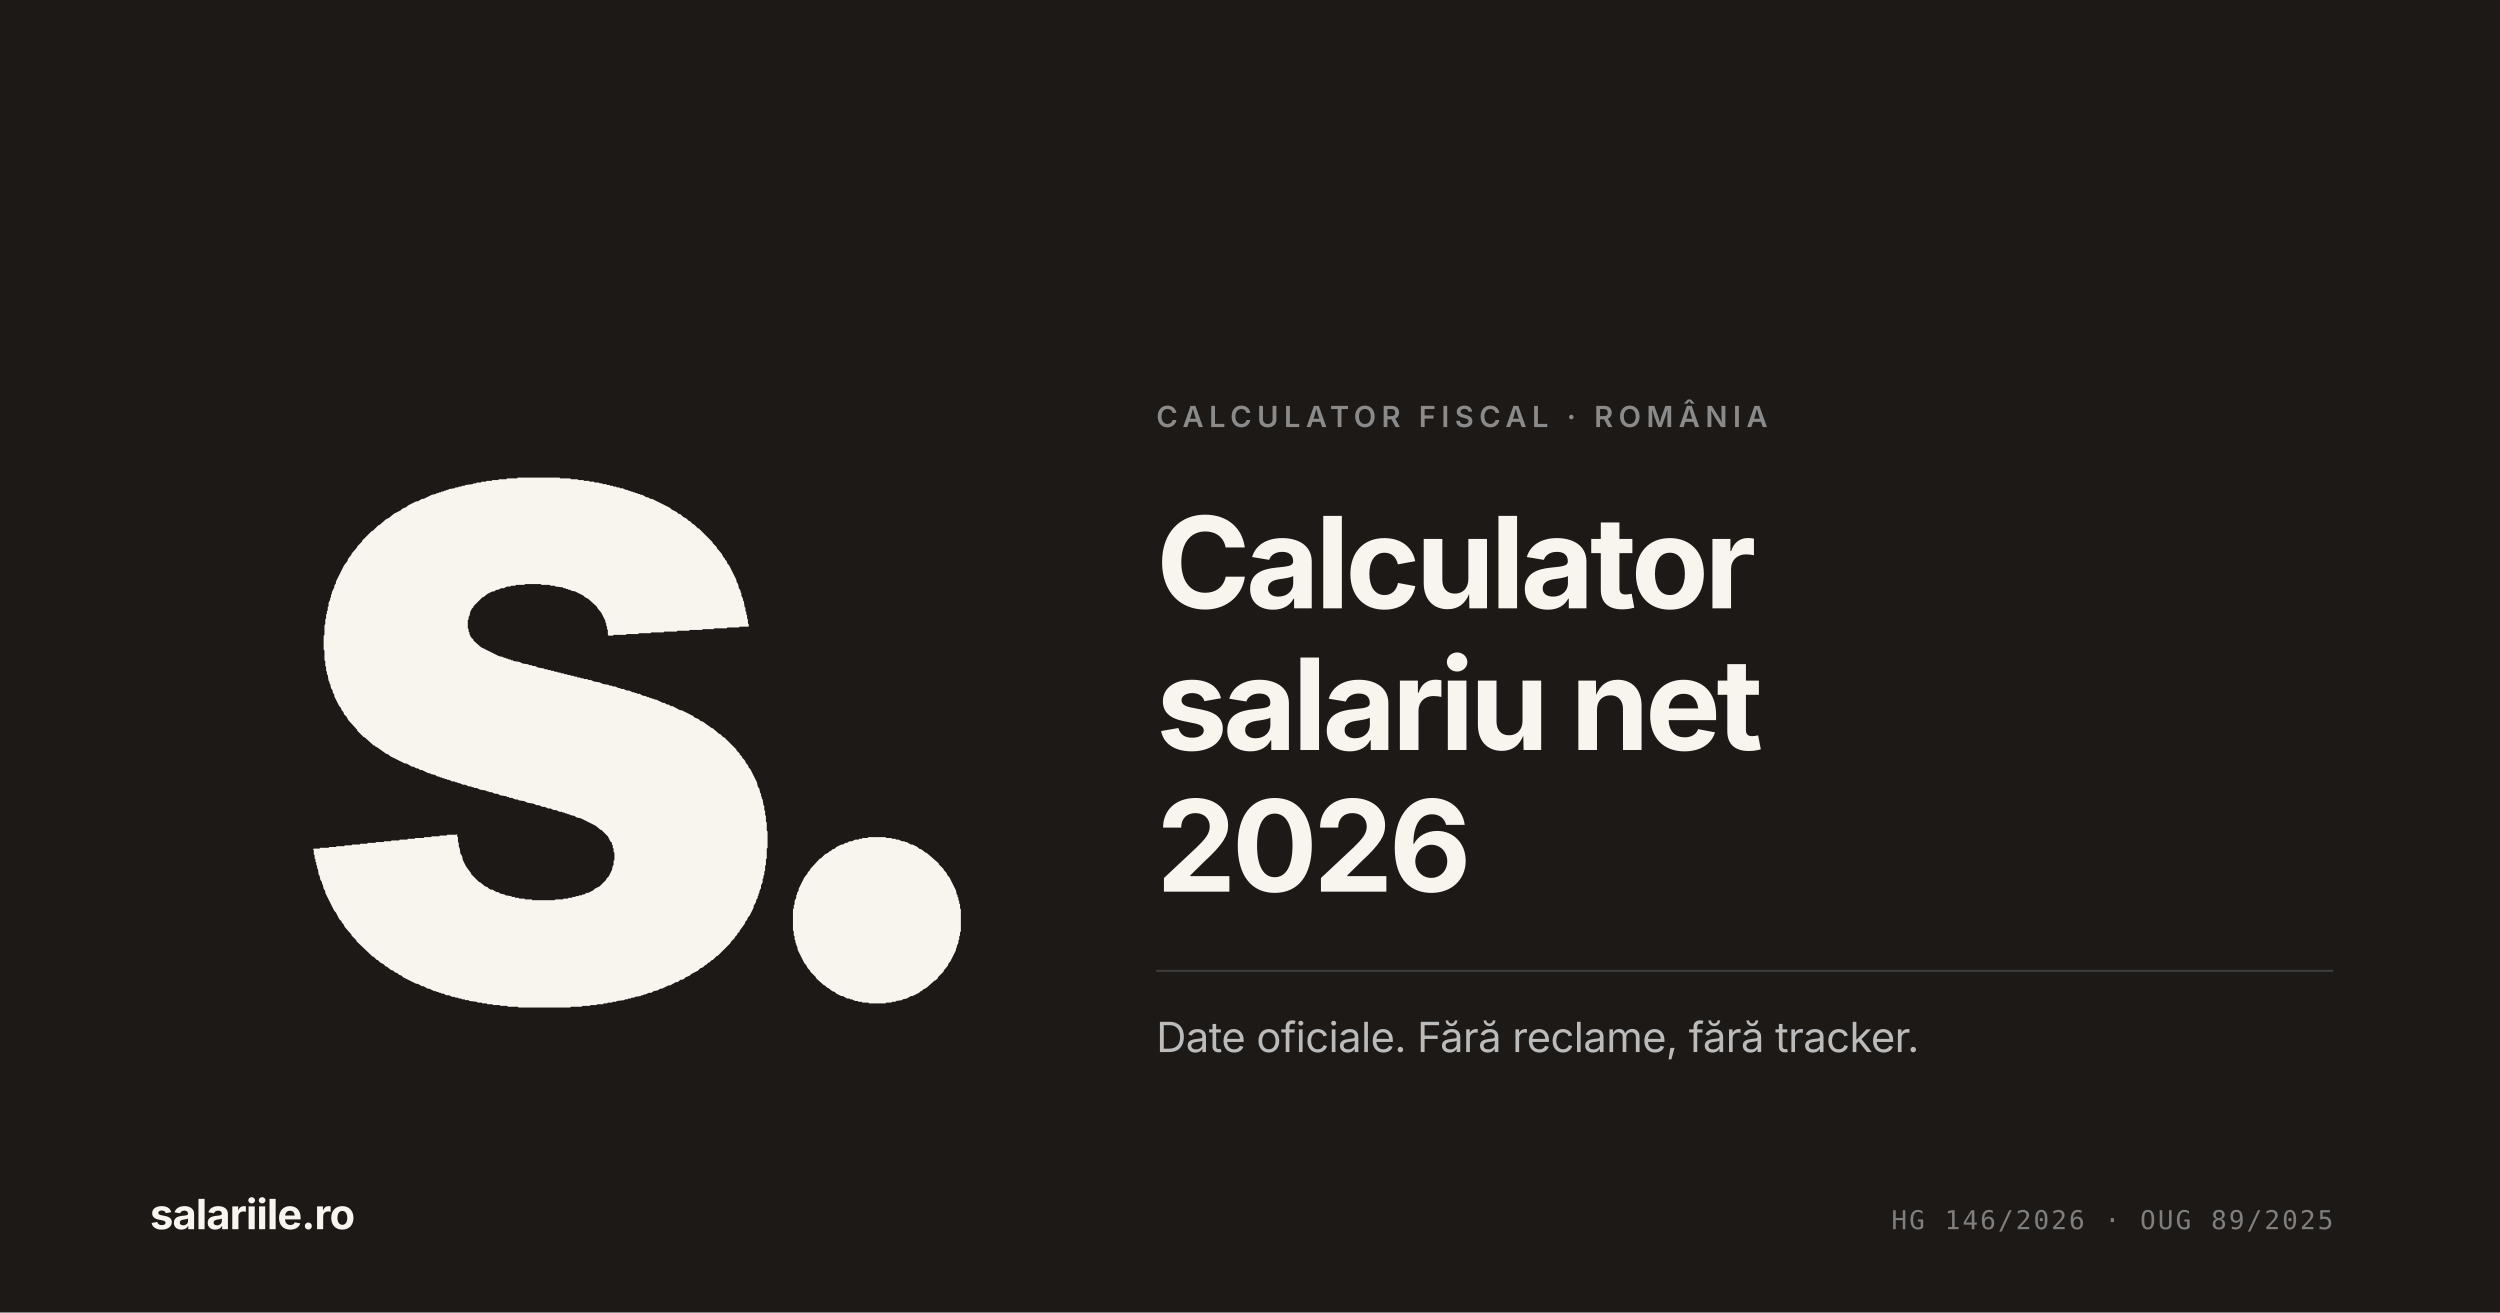
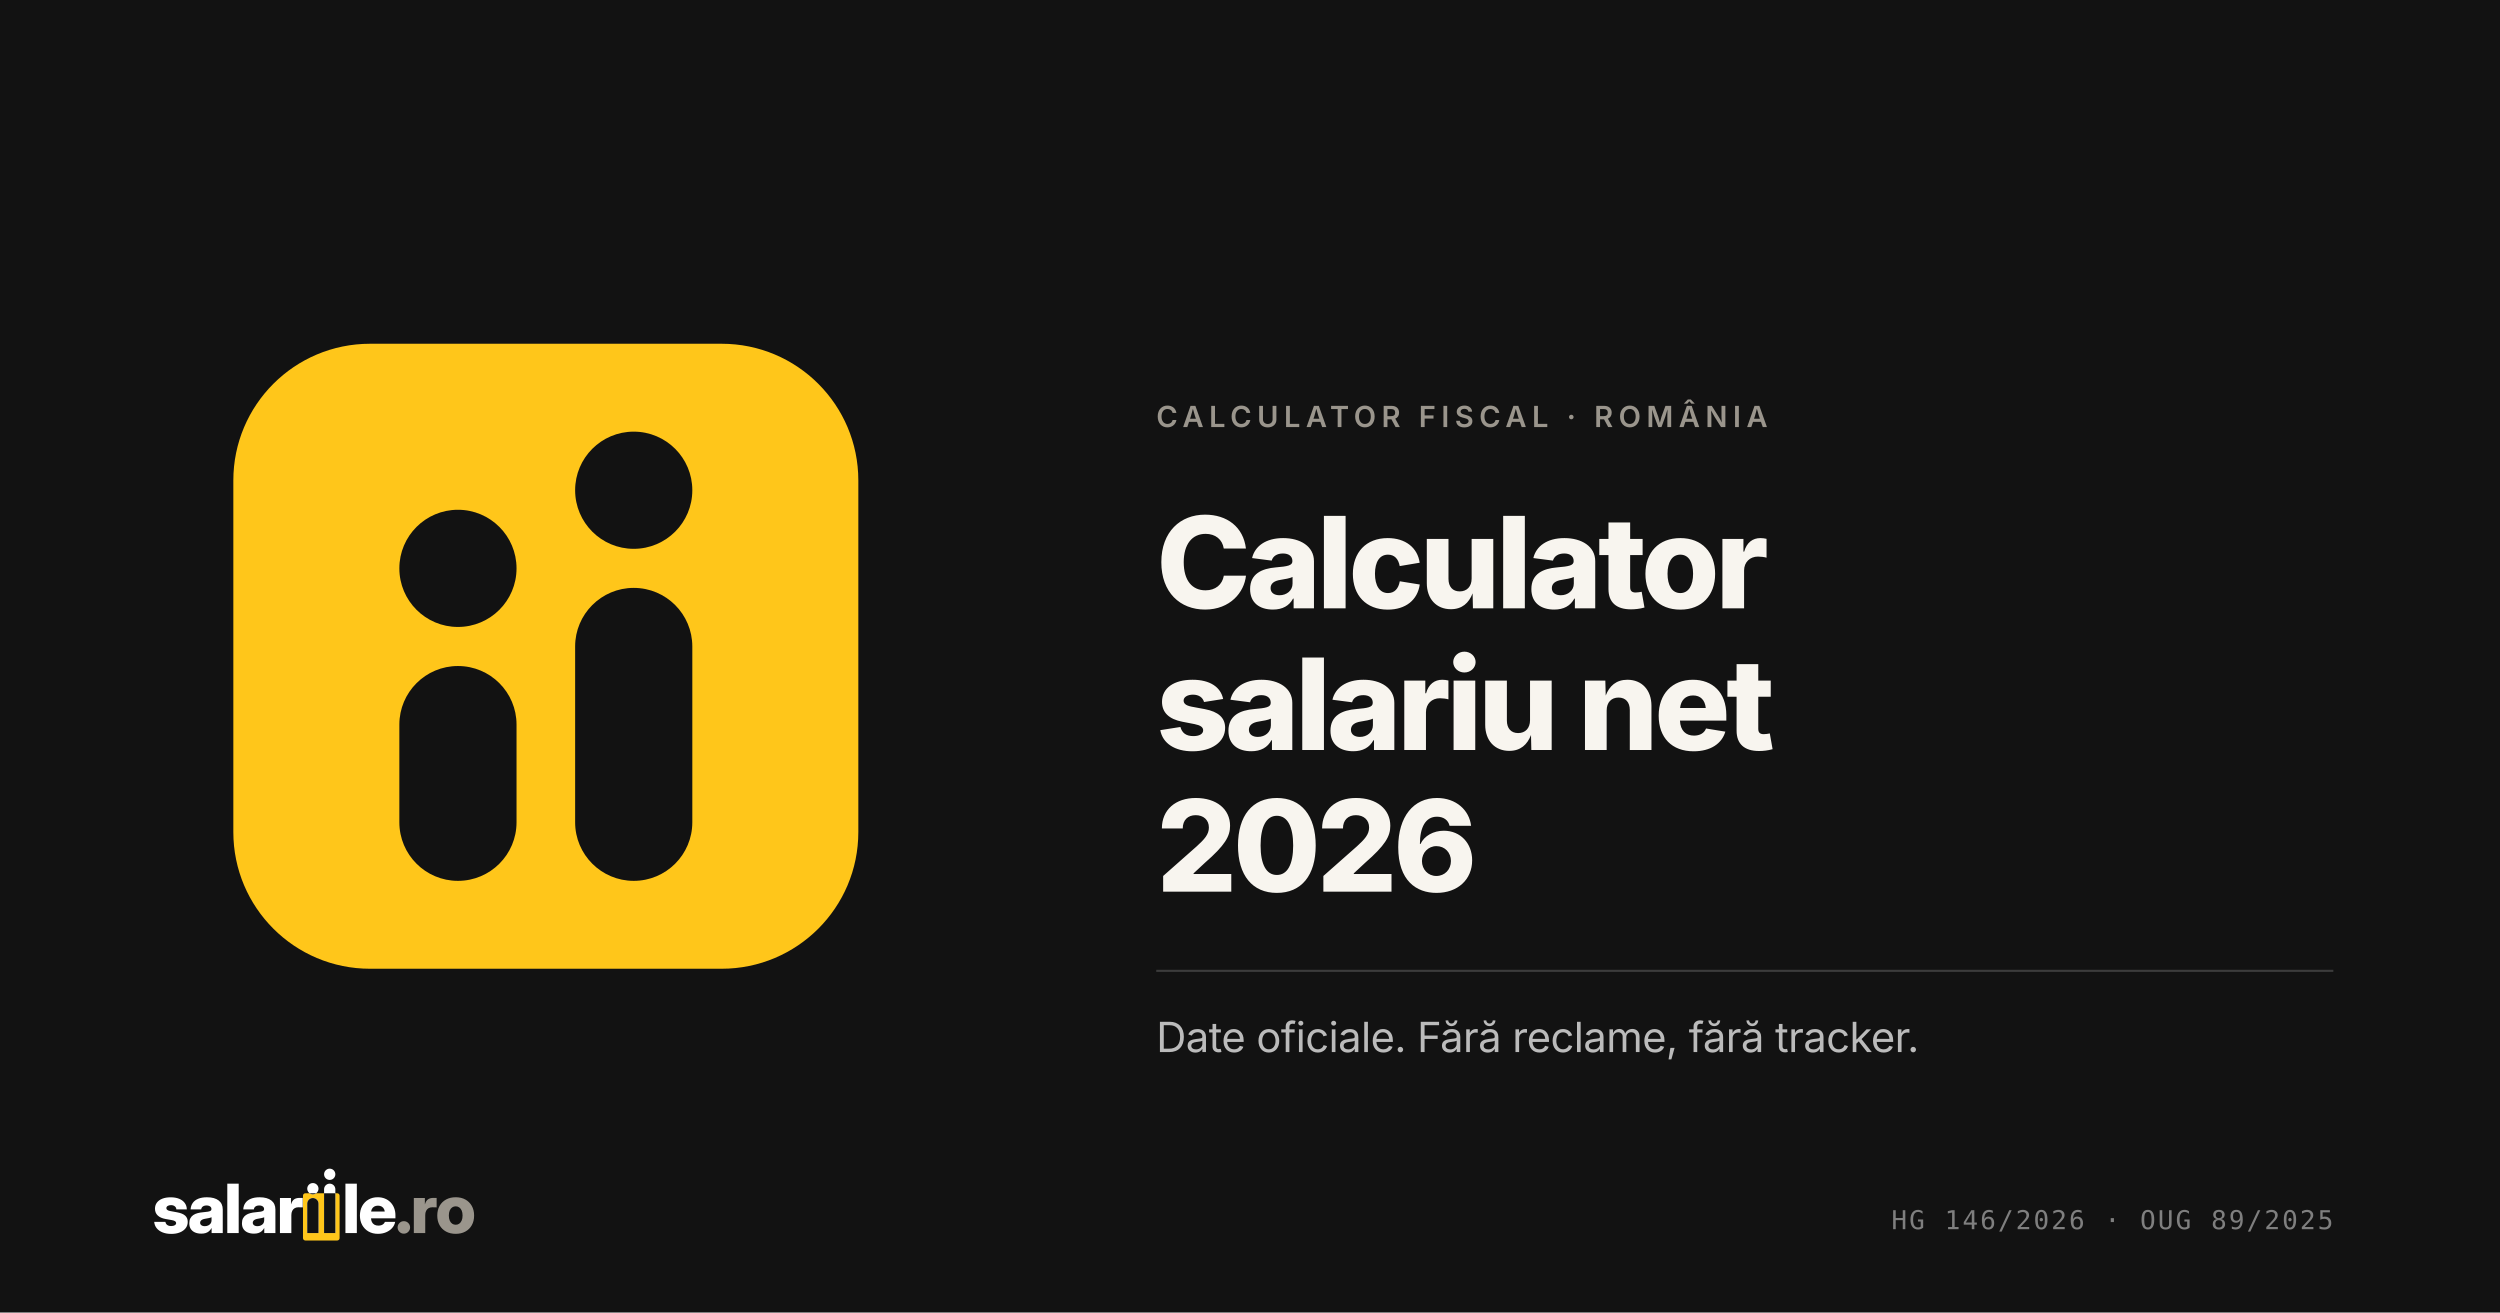
<svg xmlns="http://www.w3.org/2000/svg" width="1200" height="630" viewBox="0 0 1200 630">
-   <rect width="1200" height="630" fill="#1c1917" />
-   <g transform="translate(72.00 139.61) scale(0.393145)">
-     <path d="M 877 667 L 876 668 L 870 668 L 869 669 L 866 669 L 865 670 L 861 670 L 857 672 L 854 672 L 851 674 L 849 674 L 846 676 L 844 676 L 838 679 L 836 681 L 833 682 L 831 684 L 830 684 L 828 686 L 824 688 L 819 693 L 818 693 L 806 706 L 806 707 L 803 710 L 803 711 L 799 716 L 792 730 L 792 732 L 790 735 L 790 737 L 789 738 L 789 741 L 787 745 L 787 749 L 786 750 L 786 754 L 785 755 L 785 781 L 786 782 L 786 787 L 787 788 L 787 792 L 788 793 L 788 796 L 789 797 L 789 799 L 790 800 L 791 805 L 799 821 L 801 823 L 803 827 L 806 830 L 806 831 L 813 838 L 813 839 L 823 848 L 824 848 L 827 851 L 828 851 L 833 855 L 836 856 L 838 858 L 844 861 L 846 861 L 851 864 L 854 864 L 855 865 L 857 865 L 861 867 L 864 867 L 865 868 L 869 868 L 870 869 L 877 869 L 878 870 L 898 870 L 899 869 L 905 869 L 906 868 L 910 868 L 911 867 L 918 866 L 919 865 L 924 864 L 929 861 L 931 861 L 939 857 L 941 855 L 942 855 L 944 853 L 948 851 L 958 842 L 959 842 L 962 839 L 962 838 L 969 831 L 969 830 L 974 824 L 975 821 L 977 819 L 984 805 L 984 803 L 985 802 L 985 800 L 987 796 L 987 793 L 988 792 L 988 788 L 989 787 L 989 783 L 990 782 L 990 755 L 989 754 L 989 749 L 988 748 L 988 745 L 987 744 L 987 741 L 986 740 L 986 738 L 985 737 L 984 732 L 976 716 L 974 714 L 972 710 L 969 707 L 969 706 L 963 700 L 963 699 L 948 686 L 947 686 L 942 682 L 939 681 L 937 679 L 931 676 L 929 676 L 924 673 L 922 673 L 921 672 L 918 672 L 914 670 L 911 670 L 910 669 L 906 669 L 905 668 L 899 668 L 898 667 Z M 365 242 L 364 243 L 362 243 L 361 244 L 359 244 L 358 245 L 356 245 L 355 246 L 353 246 L 352 247 L 350 247 L 349 248 L 344 249 L 334 254 L 332 254 L 327 257 L 325 257 L 315 262 L 313 264 L 308 266 L 306 268 L 298 272 L 292 277 L 288 279 L 280 286 L 279 286 L 272 293 L 271 293 L 259 305 L 259 306 L 253 312 L 253 313 L 246 321 L 246 322 L 242 327 L 241 330 L 237 335 L 227 355 L 227 357 L 225 360 L 225 362 L 222 368 L 222 370 L 221 371 L 221 374 L 220 375 L 220 377 L 218 381 L 218 385 L 217 386 L 217 390 L 216 391 L 216 394 L 215 395 L 215 400 L 214 401 L 214 407 L 213 408 L 213 420 L 212 421 L 212 438 L 213 439 L 213 451 L 214 452 L 214 458 L 215 459 L 215 464 L 216 465 L 216 468 L 217 469 L 218 476 L 219 477 L 219 479 L 220 480 L 221 485 L 223 488 L 223 490 L 225 493 L 225 495 L 231 507 L 233 509 L 234 512 L 236 514 L 237 517 L 240 520 L 242 524 L 253 536 L 253 537 L 261 545 L 262 545 L 273 555 L 274 555 L 276 557 L 277 557 L 288 565 L 291 566 L 293 568 L 311 577 L 313 577 L 320 581 L 322 581 L 325 583 L 327 583 L 330 585 L 332 585 L 340 589 L 342 589 L 343 590 L 348 591 L 351 593 L 353 593 L 354 594 L 356 594 L 357 595 L 359 595 L 360 596 L 362 596 L 363 597 L 365 597 L 369 599 L 372 599 L 373 600 L 375 600 L 376 601 L 378 601 L 382 603 L 385 603 L 389 605 L 392 605 L 393 606 L 395 606 L 396 607 L 399 607 L 403 609 L 410 610 L 411 611 L 413 611 L 414 612 L 417 612 L 421 614 L 424 614 L 428 616 L 435 617 L 436 618 L 438 618 L 439 619 L 442 619 L 446 621 L 449 621 L 450 622 L 457 623 L 461 625 L 468 626 L 472 628 L 475 628 L 479 630 L 482 630 L 486 632 L 489 632 L 493 634 L 496 634 L 500 636 L 503 636 L 504 637 L 506 637 L 507 638 L 509 638 L 510 639 L 512 639 L 513 640 L 518 641 L 521 643 L 526 644 L 544 653 L 550 658 L 551 658 L 559 666 L 562 672 L 564 674 L 564 676 L 565 677 L 565 680 L 566 681 L 566 685 L 567 686 L 567 695 L 566 696 L 566 701 L 565 702 L 564 707 L 560 715 L 557 718 L 557 719 L 549 727 L 543 730 L 541 732 L 535 735 L 533 735 L 530 737 L 528 737 L 527 738 L 524 738 L 523 739 L 520 739 L 519 740 L 516 740 L 515 741 L 511 741 L 510 742 L 505 742 L 504 743 L 495 743 L 494 744 L 467 744 L 466 743 L 458 743 L 457 742 L 451 742 L 450 741 L 446 741 L 445 740 L 442 740 L 441 739 L 434 738 L 433 737 L 428 736 L 425 734 L 423 734 L 418 731 L 416 731 L 414 730 L 412 728 L 409 727 L 403 722 L 402 722 L 392 712 L 392 711 L 386 703 L 382 695 L 381 690 L 379 687 L 378 680 L 377 679 L 377 674 L 376 673 L 376 667 L 375 666 L 375 663 L 374 664 L 363 664 L 362 665 L 354 665 L 353 666 L 344 666 L 343 667 L 335 667 L 334 668 L 324 668 L 323 669 L 315 669 L 314 670 L 305 670 L 304 671 L 295 671 L 294 672 L 286 672 L 285 673 L 276 673 L 275 674 L 266 674 L 265 675 L 257 675 L 256 676 L 247 676 L 246 677 L 238 677 L 237 678 L 228 678 L 227 679 L 219 679 L 218 680 L 208 680 L 207 681 L 200 681 L 199 682 L 200 683 L 200 688 L 201 689 L 201 693 L 202 694 L 202 697 L 203 698 L 203 701 L 204 702 L 204 705 L 205 706 L 206 713 L 207 714 L 208 719 L 210 722 L 210 724 L 211 725 L 212 730 L 214 733 L 214 735 L 225 757 L 227 759 L 231 767 L 234 770 L 234 771 L 236 773 L 238 777 L 246 786 L 246 787 L 252 793 L 252 794 L 272 813 L 273 813 L 277 817 L 278 817 L 281 820 L 285 822 L 288 825 L 289 825 L 294 829 L 297 830 L 299 832 L 302 833 L 304 835 L 307 836 L 309 838 L 325 846 L 327 846 L 332 849 L 334 849 L 339 852 L 341 852 L 347 855 L 349 855 L 350 856 L 352 856 L 353 857 L 355 857 L 356 858 L 358 858 L 362 860 L 365 860 L 369 862 L 372 862 L 373 863 L 376 863 L 377 864 L 380 864 L 381 865 L 384 865 L 385 866 L 389 866 L 390 867 L 399 868 L 400 869 L 405 869 L 406 870 L 411 870 L 412 871 L 418 871 L 419 872 L 427 872 L 428 873 L 436 873 L 437 874 L 449 874 L 450 875 L 513 875 L 514 874 L 527 874 L 528 873 L 537 873 L 538 872 L 545 872 L 546 871 L 553 871 L 554 870 L 558 870 L 559 869 L 564 869 L 565 868 L 569 868 L 570 867 L 579 866 L 580 865 L 583 865 L 584 864 L 587 864 L 588 863 L 591 863 L 592 862 L 599 861 L 600 860 L 602 860 L 603 859 L 605 859 L 609 857 L 612 857 L 615 855 L 620 854 L 623 852 L 625 852 L 633 848 L 635 848 L 642 844 L 644 844 L 648 841 L 650 841 L 652 840 L 654 838 L 659 836 L 661 834 L 669 830 L 672 827 L 675 826 L 678 823 L 679 823 L 682 820 L 683 820 L 686 817 L 687 817 L 692 812 L 693 812 L 709 796 L 709 795 L 714 790 L 714 789 L 717 786 L 717 785 L 720 782 L 720 781 L 726 773 L 727 770 L 729 768 L 730 765 L 732 763 L 737 753 L 737 751 L 740 746 L 740 744 L 742 741 L 742 739 L 743 738 L 743 736 L 744 735 L 744 733 L 746 729 L 746 726 L 748 722 L 748 718 L 749 717 L 749 714 L 750 713 L 750 709 L 751 708 L 751 702 L 752 701 L 752 694 L 753 693 L 753 681 L 754 680 L 754 660 L 753 659 L 753 649 L 752 648 L 752 641 L 751 640 L 751 635 L 750 634 L 750 629 L 749 628 L 748 621 L 747 620 L 747 618 L 746 617 L 746 614 L 745 613 L 744 608 L 742 605 L 741 600 L 733 584 L 731 582 L 730 579 L 728 577 L 726 573 L 723 570 L 723 569 L 720 566 L 720 565 L 716 561 L 716 560 L 701 545 L 700 545 L 696 541 L 695 541 L 687 534 L 686 534 L 675 526 L 672 525 L 670 523 L 665 521 L 663 519 L 649 512 L 647 512 L 638 507 L 636 507 L 633 505 L 631 505 L 628 503 L 626 503 L 618 499 L 616 499 L 615 498 L 613 498 L 612 497 L 610 497 L 609 496 L 607 496 L 606 495 L 601 494 L 598 492 L 595 492 L 594 491 L 592 491 L 591 490 L 589 490 L 585 488 L 582 488 L 578 486 L 575 486 L 574 485 L 572 485 L 568 483 L 565 483 L 564 482 L 561 482 L 560 481 L 553 480 L 549 478 L 542 477 L 538 475 L 535 475 L 534 474 L 530 474 L 529 473 L 526 473 L 525 472 L 522 472 L 521 471 L 518 471 L 517 470 L 514 470 L 513 469 L 510 469 L 509 468 L 506 468 L 505 467 L 502 467 L 501 466 L 498 466 L 497 465 L 494 465 L 493 464 L 490 464 L 489 463 L 486 463 L 485 462 L 482 462 L 481 461 L 474 460 L 470 458 L 467 458 L 466 457 L 463 457 L 462 456 L 455 455 L 451 453 L 444 452 L 443 451 L 441 451 L 440 450 L 438 450 L 437 449 L 435 449 L 434 448 L 432 448 L 431 447 L 426 446 L 404 435 L 395 427 L 395 426 L 392 423 L 390 419 L 390 417 L 389 416 L 389 413 L 388 412 L 388 402 L 389 401 L 389 398 L 390 397 L 391 392 L 393 388 L 395 386 L 395 385 L 406 374 L 407 374 L 412 370 L 418 367 L 420 367 L 423 365 L 425 365 L 429 363 L 432 363 L 436 361 L 440 361 L 441 360 L 446 360 L 447 359 L 457 359 L 458 358 L 477 358 L 478 359 L 488 359 L 489 360 L 494 360 L 495 361 L 504 362 L 505 363 L 507 363 L 508 364 L 510 364 L 511 365 L 513 365 L 514 366 L 519 367 L 529 372 L 531 374 L 535 376 L 546 386 L 546 387 L 551 393 L 556 403 L 556 405 L 557 406 L 557 409 L 558 410 L 558 413 L 559 414 L 559 420 L 560 421 L 565 421 L 566 420 L 581 420 L 582 419 L 596 419 L 597 418 L 611 418 L 612 417 L 627 417 L 628 416 L 643 416 L 644 415 L 658 415 L 659 414 L 674 414 L 675 413 L 688 413 L 689 412 L 704 412 L 705 411 L 719 411 L 720 410 L 731 410 L 731 407 L 730 406 L 730 401 L 729 400 L 729 396 L 728 395 L 728 392 L 727 391 L 727 387 L 726 386 L 725 379 L 724 378 L 724 376 L 722 372 L 722 369 L 721 368 L 721 366 L 719 363 L 718 358 L 716 355 L 716 353 L 707 335 L 705 333 L 704 330 L 702 328 L 702 327 L 700 325 L 698 321 L 692 314 L 692 313 L 687 308 L 687 307 L 670 290 L 669 290 L 664 285 L 663 285 L 659 281 L 658 281 L 655 278 L 651 276 L 648 273 L 645 272 L 643 270 L 637 267 L 635 265 L 613 254 L 611 254 L 608 252 L 606 252 L 601 249 L 599 249 L 598 248 L 596 248 L 595 247 L 593 247 L 592 246 L 590 246 L 589 245 L 587 245 L 586 244 L 584 244 L 583 243 L 581 243 L 577 241 L 574 241 L 573 240 L 570 240 L 569 239 L 566 239 L 565 238 L 562 238 L 561 237 L 558 237 L 557 236 L 553 236 L 552 235 L 549 235 L 548 234 L 543 234 L 542 233 L 537 233 L 536 232 L 530 232 L 529 231 L 523 231 L 522 230 L 514 230 L 513 229 L 501 229 L 500 228 L 449 228 L 448 229 L 436 229 L 435 230 L 426 230 L 425 231 L 418 231 L 417 232 L 411 232 L 410 233 L 405 233 L 404 234 L 399 234 L 398 235 L 395 235 L 394 236 L 385 237 L 384 238 L 381 238 L 380 239 L 377 239 L 376 240 L 373 240 L 372 241 Z" fill="#f8f5ef" fill-rule="evenodd" />
+   <rect width="1200" height="630" fill="#121212" />
+   <g transform="translate(112 165) scale(4.6875)">
+     <rect width="64" height="64" rx="14" fill="#FFC61A" />
+     <circle cx="23" cy="23" r="6" fill="#121212" />
+     <rect x="17" y="33" width="12" height="22" rx="6" fill="#121212" />
+     <circle cx="41" cy="15" r="6" fill="#121212" />
+     <rect x="35" y="25" width="12" height="30" rx="6" fill="#121212" />
  </g>
-   <text x="555" y="205" font-family="Inter, Arial, sans-serif" font-size="14" font-weight="600" fill="#8A8A8A" letter-spacing="2.6">CALCULATOR FISCAL · ROMÂNIA</text>
-   <text x="555" y="292" font-family="Inter, Arial, sans-serif" font-size="61" font-weight="750" fill="#f8f5ef" letter-spacing="-2.1">Calculator</text>
-   <text x="555" y="360" font-family="Inter, Arial, sans-serif" font-size="61" font-weight="750" fill="#f8f5ef" letter-spacing="-2.1">salariu net</text>
-   <text x="555" y="428" font-family="Inter, Arial, sans-serif" font-size="61" font-weight="750" fill="#f8f5ef" letter-spacing="-2.1">2026</text>
+   <text x="555" y="205" font-family="Inter, Arial, sans-serif" font-size="14" font-weight="600" fill="#9A958C" letter-spacing="2.6">CALCULATOR FISCAL · ROMÂNIA</text>
+   <text x="555" y="292" font-family="Inter, Arial, sans-serif" font-size="61" font-weight="800" fill="#f8f5ef" letter-spacing="-2.1">Calculator</text>
+   <text x="555" y="360" font-family="Inter, Arial, sans-serif" font-size="61" font-weight="800" fill="#f8f5ef" letter-spacing="-2.1">salariu net</text>
+   <text x="555" y="428" font-family="Inter, Arial, sans-serif" font-size="61" font-weight="800" fill="#f8f5ef" letter-spacing="-2.1">2026</text>
  <line x1="555" y1="466" x2="1120" y2="466" stroke="#3C3C3C" stroke-width="1" />
  <text x="555" y="505" font-family="Inter, Arial, sans-serif" font-size="20" font-weight="400" fill="#BBBBBB" letter-spacing="-0.25">Date oficiale. Fără reclame, fără tracker.</text>
-   <text x="72" y="590" font-family="Inter, Arial, sans-serif" font-size="20" font-weight="700" fill="#f8f5ef" letter-spacing="-0.4">salariile.ro</text>
+   <svg x="72" y="560" width="156.8" height="36" viewBox="-80 98 9852 2262">
+     <defs>
+       <clipPath id="hl">
+         <rect x="4534" y="900" width="1104" height="1425" rx="72" />
+       </clipPath>
+     </defs>
+     <rect x="4534" y="900" width="1104" height="1425" rx="72" fill="#FFC61A" />
+     <path fill="#FFFFFF" d="M562 2126Q416 2126 303.0 2082.0Q190 2038 123.0 1956.0Q56 1874 46 1762H385Q393 1820 437.5 1854.5Q482 1889 557 1889Q628 1889 668.0 1864.0Q708 1839 708 1799Q708 1764 675.5 1742.5Q643 1721 580 1710L389 1676Q233 1648 151.5 1569.0Q70 1490 70 1365Q70 1261 126.5 1184.0Q183 1107 289.5 1064.5Q396 1022 543 1022Q691 1022 799.0 1066.5Q907 1111 967.5 1192.5Q1028 1274 1031 1387H714Q713 1331 668.5 1294.5Q624 1258 555 1258Q488 1258 450.5 1284.0Q413 1310 413 1349Q413 1382 443.0 1404.0Q473 1426 527 1436L739 1475Q903 1505 980.5 1575.0Q1058 1645 1058 1763Q1058 1871 995.5 1953.0Q933 2035 821.5 2080.5Q710 2126 562 2126Z M1467 2118Q1361 2118 1279.5 2083.5Q1198 2049 1151.5 1979.5Q1105 1910 1105 1805Q1105 1716 1137.0 1655.5Q1169 1595 1225.5 1557.0Q1282 1519 1356.5 1499.5Q1431 1480 1515 1473Q1609 1465 1666.0 1455.5Q1723 1446 1748.0 1428.5Q1773 1411 1773 1379V1374Q1773 1342 1755.0 1318.5Q1737 1295 1704.0 1281.5Q1671 1268 1626 1268Q1578 1268 1543.0 1282.5Q1508 1297 1488.0 1323.5Q1468 1350 1464 1386H1144Q1152 1271 1211.0 1189.5Q1270 1108 1377.5 1064.5Q1485 1021 1638 1021Q1753 1021 1841.5 1045.5Q1930 1070 1991.0 1117.5Q2052 1165 2083.0 1233.5Q2114 1302 2114 1389V2100H1778V1952H1774Q1742 2009 1699.0 2045.5Q1656 2082 1599.0 2100.0Q1542 2118 1467 2118ZM1572 1893Q1629 1893 1675.5 1871.0Q1722 1849 1749.0 1810.5Q1776 1772 1776 1720V1624Q1762 1630 1743.0 1636.0Q1724 1642 1700.5 1647.0Q1677 1652 1649.0 1657.0Q1621 1662 1589 1668Q1543 1675 1507.5 1690.0Q1472 1705 1451.5 1729.5Q1431 1754 1431 1789Q1431 1822 1449.0 1845.0Q1467 1868 1498.5 1880.5Q1530 1893 1572 1893Z M2595 610V2100H2251V610Z M3055 2118Q2949 2118 2867.5 2083.5Q2786 2049 2739.5 1979.5Q2693 1910 2693 1805Q2693 1716 2725.0 1655.5Q2757 1595 2813.5 1557.0Q2870 1519 2944.5 1499.5Q3019 1480 3103 1473Q3197 1465 3254.0 1455.5Q3311 1446 3336.0 1428.5Q3361 1411 3361 1379V1374Q3361 1342 3343.0 1318.5Q3325 1295 3292.0 1281.5Q3259 1268 3214 1268Q3166 1268 3131.0 1282.5Q3096 1297 3076.0 1323.5Q3056 1350 3052 1386H2732Q2740 1271 2799.0 1189.5Q2858 1108 2965.5 1064.5Q3073 1021 3226 1021Q3341 1021 3429.5 1045.5Q3518 1070 3579.0 1117.5Q3640 1165 3671.0 1233.5Q3702 1302 3702 1389V2100H3366V1952H3362Q3330 2009 3287.0 2045.5Q3244 2082 3187.0 2100.0Q3130 2118 3055 2118ZM3160 1893Q3217 1893 3263.5 1871.0Q3310 1849 3337.0 1810.5Q3364 1772 3364 1720V1624Q3350 1630 3331.0 1636.0Q3312 1642 3288.5 1647.0Q3265 1652 3237.0 1657.0Q3209 1662 3177 1668Q3131 1675 3095.5 1690.0Q3060 1705 3039.5 1729.5Q3019 1754 3019 1789Q3019 1822 3037.0 1845.0Q3055 1868 3086.5 1880.5Q3118 1893 3160 1893Z M3839 2100V1044H4172V1230H4175Q4204 1129 4265.5 1084.5Q4327 1040 4433 1040Q4461 1040 4483.5 1040.5Q4506 1041 4527 1042V1326Q4508 1325 4468.5 1324.0Q4429 1323 4391 1323Q4330 1323 4283.0 1350.5Q4236 1378 4209.5 1431.0Q4183 1484 4183 1559V2100Z" />
+     <path fill="#FFFFFF" d="M4662 2100 V1214 A170 170 0 0 1 5002 1214 V2100 Z" />
+     <circle cx="4832" cy="762" r="170" fill="#FFFFFF" />
+     <path fill="#FFFFFF" d="M5170 2100 V780 A170 170 0 0 1 5510 780 V2100 Z" />
+     <circle cx="5340" cy="328" r="170" fill="#FFFFFF" />
+     <g clip-path="url(#hl)">
+       <path fill="#121212" d="M4662 2100 V1214 A170 170 0 0 1 5002 1214 V2100 Z" />
+       <circle cx="4832" cy="762" r="170" fill="#121212" />
+       <path fill="#121212" d="M5170 2100 V780 A170 170 0 0 1 5510 780 V2100 Z" />
+       <circle cx="5340" cy="328" r="170" fill="#121212" />
+     </g>
+     <path fill="#FFFFFF" d="M6158 610V2100H5814V610Z M6795 2124Q6633 2124 6510.5 2053.5Q6388 1983 6319.5 1858.0Q6251 1733 6251 1572Q6251 1411 6319.5 1286.0Q6388 1161 6509.0 1090.5Q6630 1020 6786 1020Q6905 1020 7003.0 1059.5Q7101 1099 7172.5 1172.0Q7244 1245 7283.0 1344.5Q7322 1444 7322 1564V1657H6363V1451H7161L7003 1493Q7003 1425 6978.0 1376.0Q6953 1327 6906.5 1300.5Q6860 1274 6795 1274Q6730 1274 6683.5 1300.5Q6637 1327 6611.5 1376.0Q6586 1425 6586 1493V1645Q6586 1715 6612.5 1767.5Q6639 1820 6688.5 1848.0Q6738 1876 6807 1876Q6858 1876 6898.0 1862.0Q6938 1848 6965.0 1822.0Q6992 1796 7005 1762H7314Q7295 1868 7222.0 1949.5Q7149 2031 7038.5 2077.5Q6928 2124 6795 2124Z" />
+     <path fill="#9A958C" d="M7576 2119Q7498 2119 7443.0 2063.5Q7388 2008 7388 1930Q7388 1852 7443.0 1797.0Q7498 1742 7576 1742Q7654 1742 7709.0 1797.0Q7764 1852 7764 1930Q7764 2008 7709.0 2063.5Q7654 2119 7576 2119Z M7877 2100V1044H8210V1230H8213Q8242 1129 8303.5 1084.5Q8365 1040 8471 1040Q8499 1040 8521.5 1040.5Q8544 1041 8565 1042V1326Q8546 1325 8506.5 1324.0Q8467 1323 8429 1323Q8368 1323 8321.0 1350.5Q8274 1378 8247.5 1431.0Q8221 1484 8221 1559V2100Z M9140 2124Q8975 2124 8849.5 2056.0Q8724 1988 8654.0 1864.0Q8584 1740 8584 1572Q8584 1405 8654.0 1281.0Q8724 1157 8849.5 1088.5Q8975 1020 9140 1020Q9306 1020 9430.5 1088.5Q9555 1157 9625.0 1281.0Q9695 1405 9695 1572Q9695 1740 9625.0 1864.0Q9555 1988 9430.5 2056.0Q9306 2124 9140 2124ZM9140 1850Q9200 1850 9246.5 1817.5Q9293 1785 9320.0 1723.0Q9347 1661 9347 1572Q9347 1483 9320.0 1421.0Q9293 1359 9246.5 1326.5Q9200 1294 9140 1294Q9080 1294 9033.0 1326.5Q8986 1359 8959.5 1421.0Q8933 1483 8933 1572Q8933 1661 8959.5 1723.0Q8986 1785 9033.0 1817.5Q9080 1850 9140 1850Z" />
+   </svg>
  <text x="1120" y="590" text-anchor="end" font-family="ui-monospace, SFMono-Regular, Menlo, Consolas, monospace" font-size="12.5" fill="#7F7F7F" letter-spacing="1.0">HG 146/2026 · OUG 89/2025</text>
</svg>
